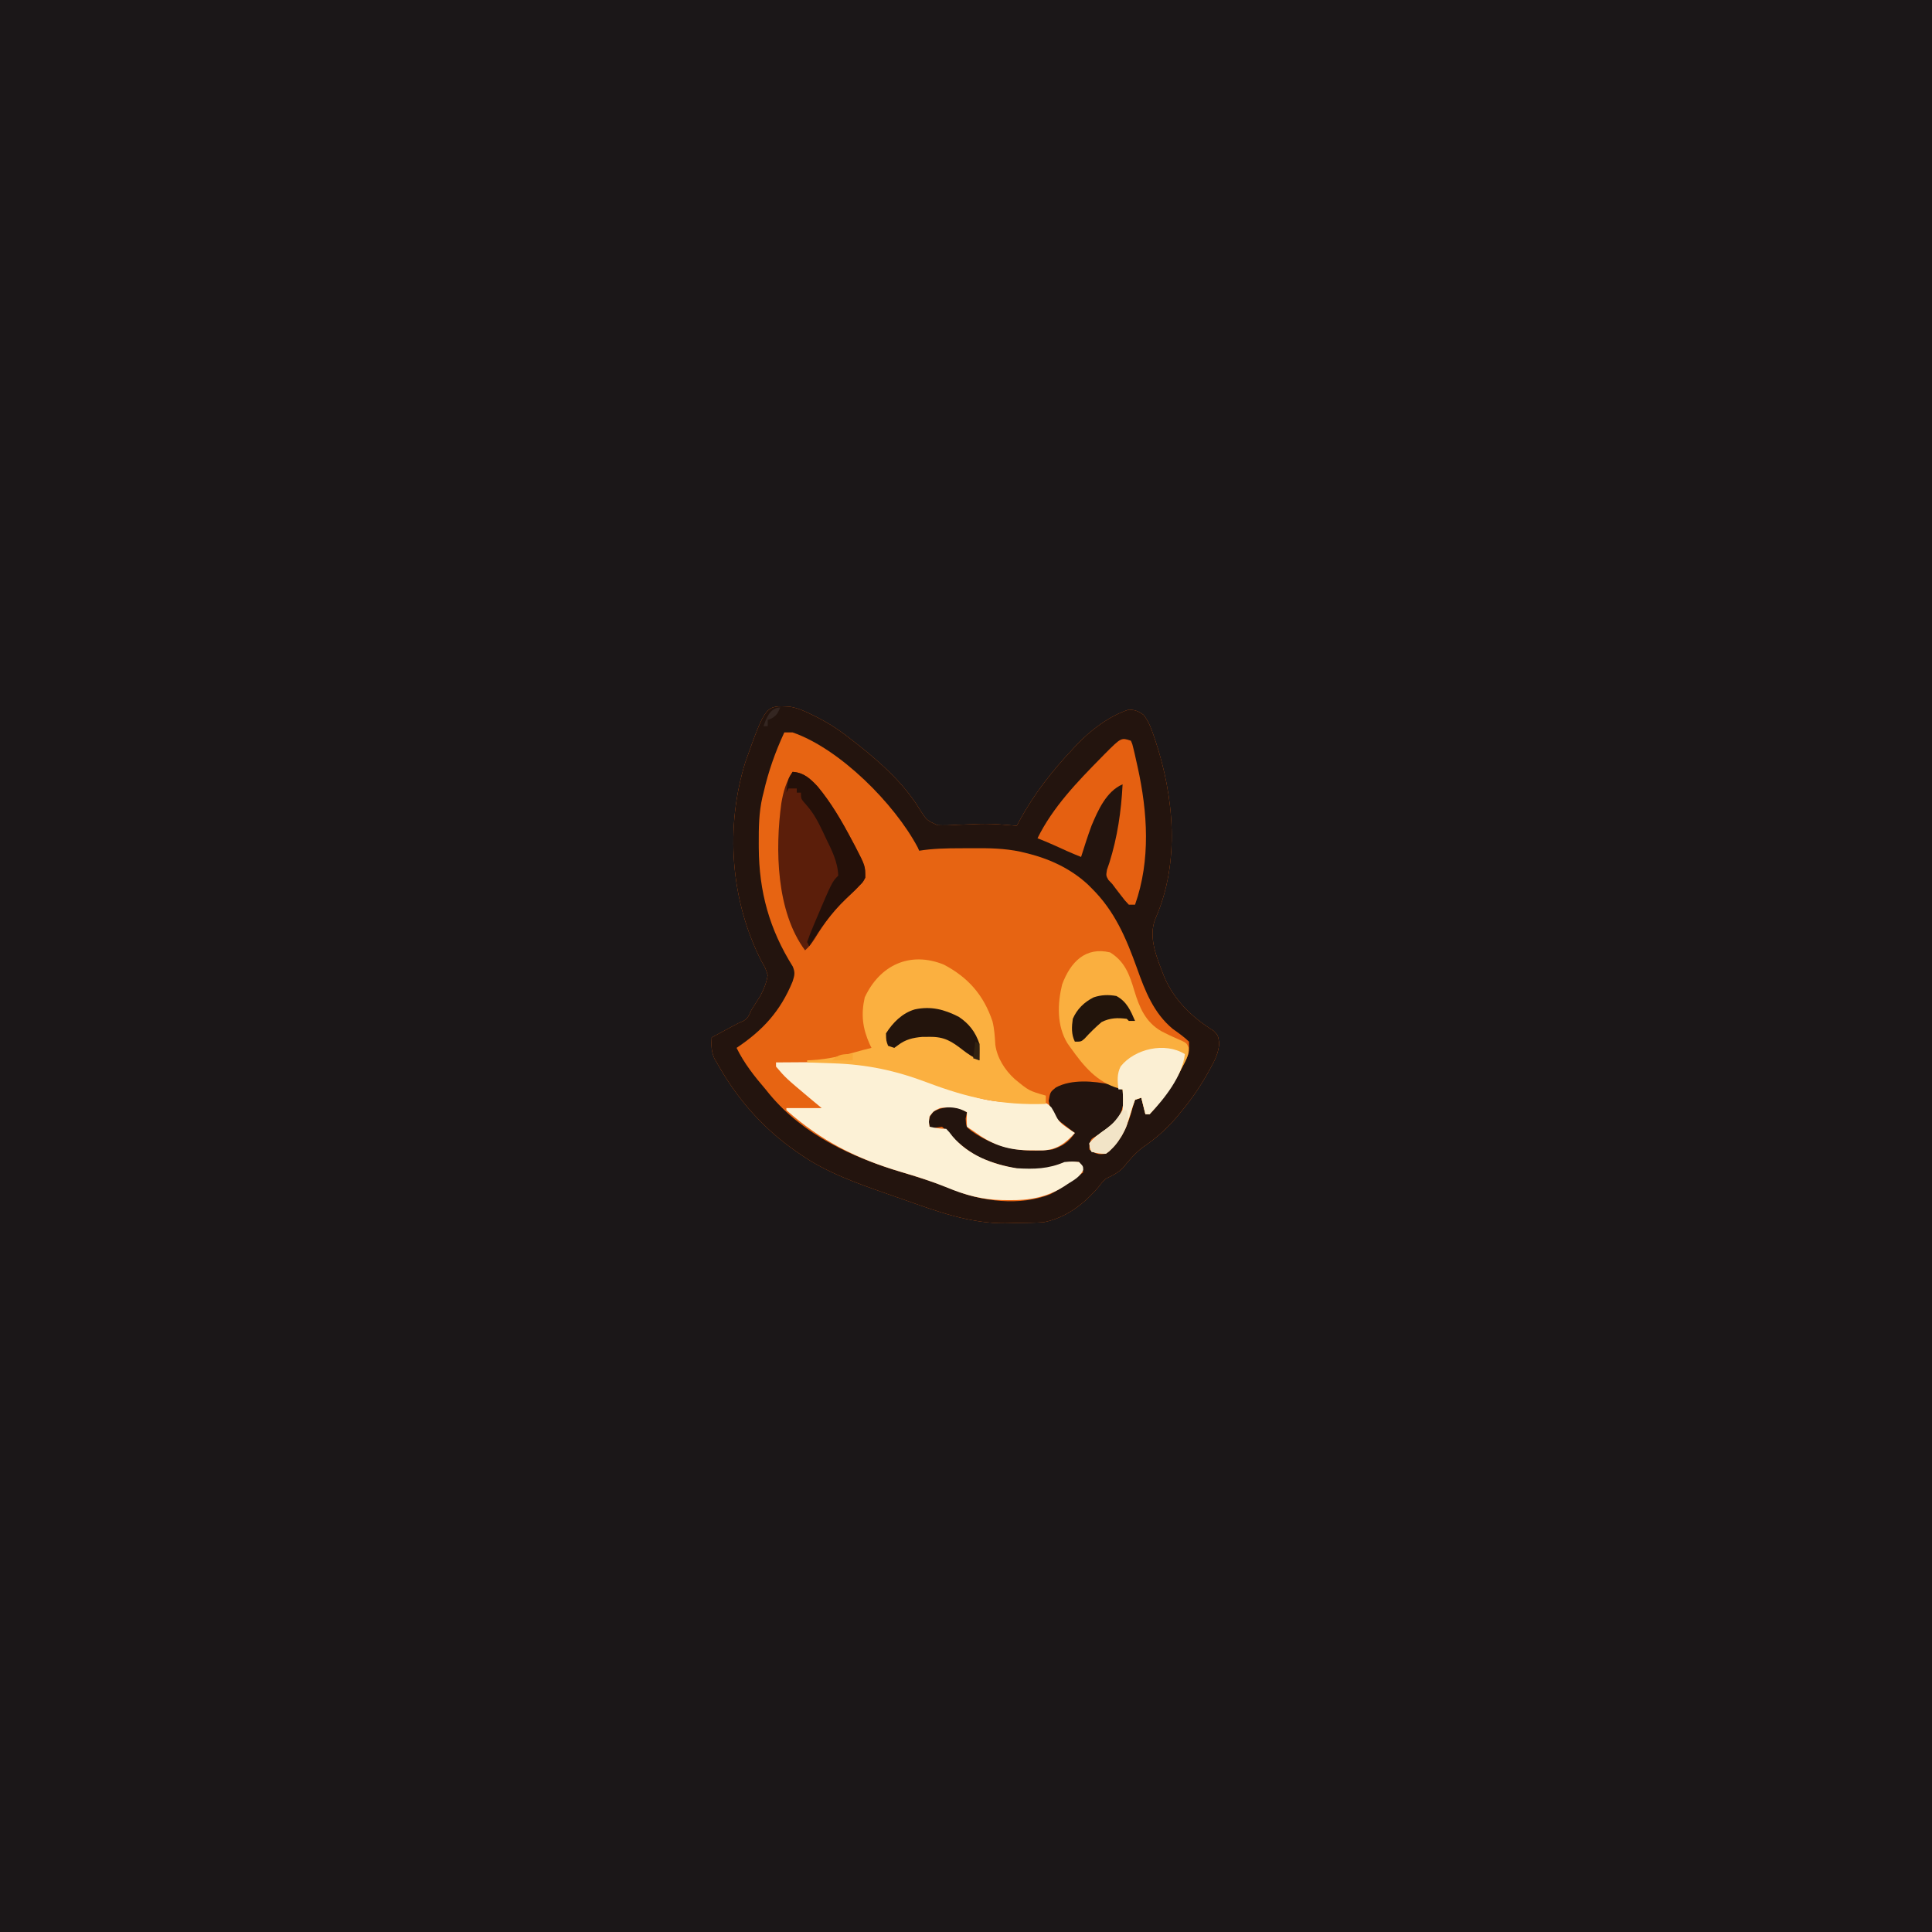
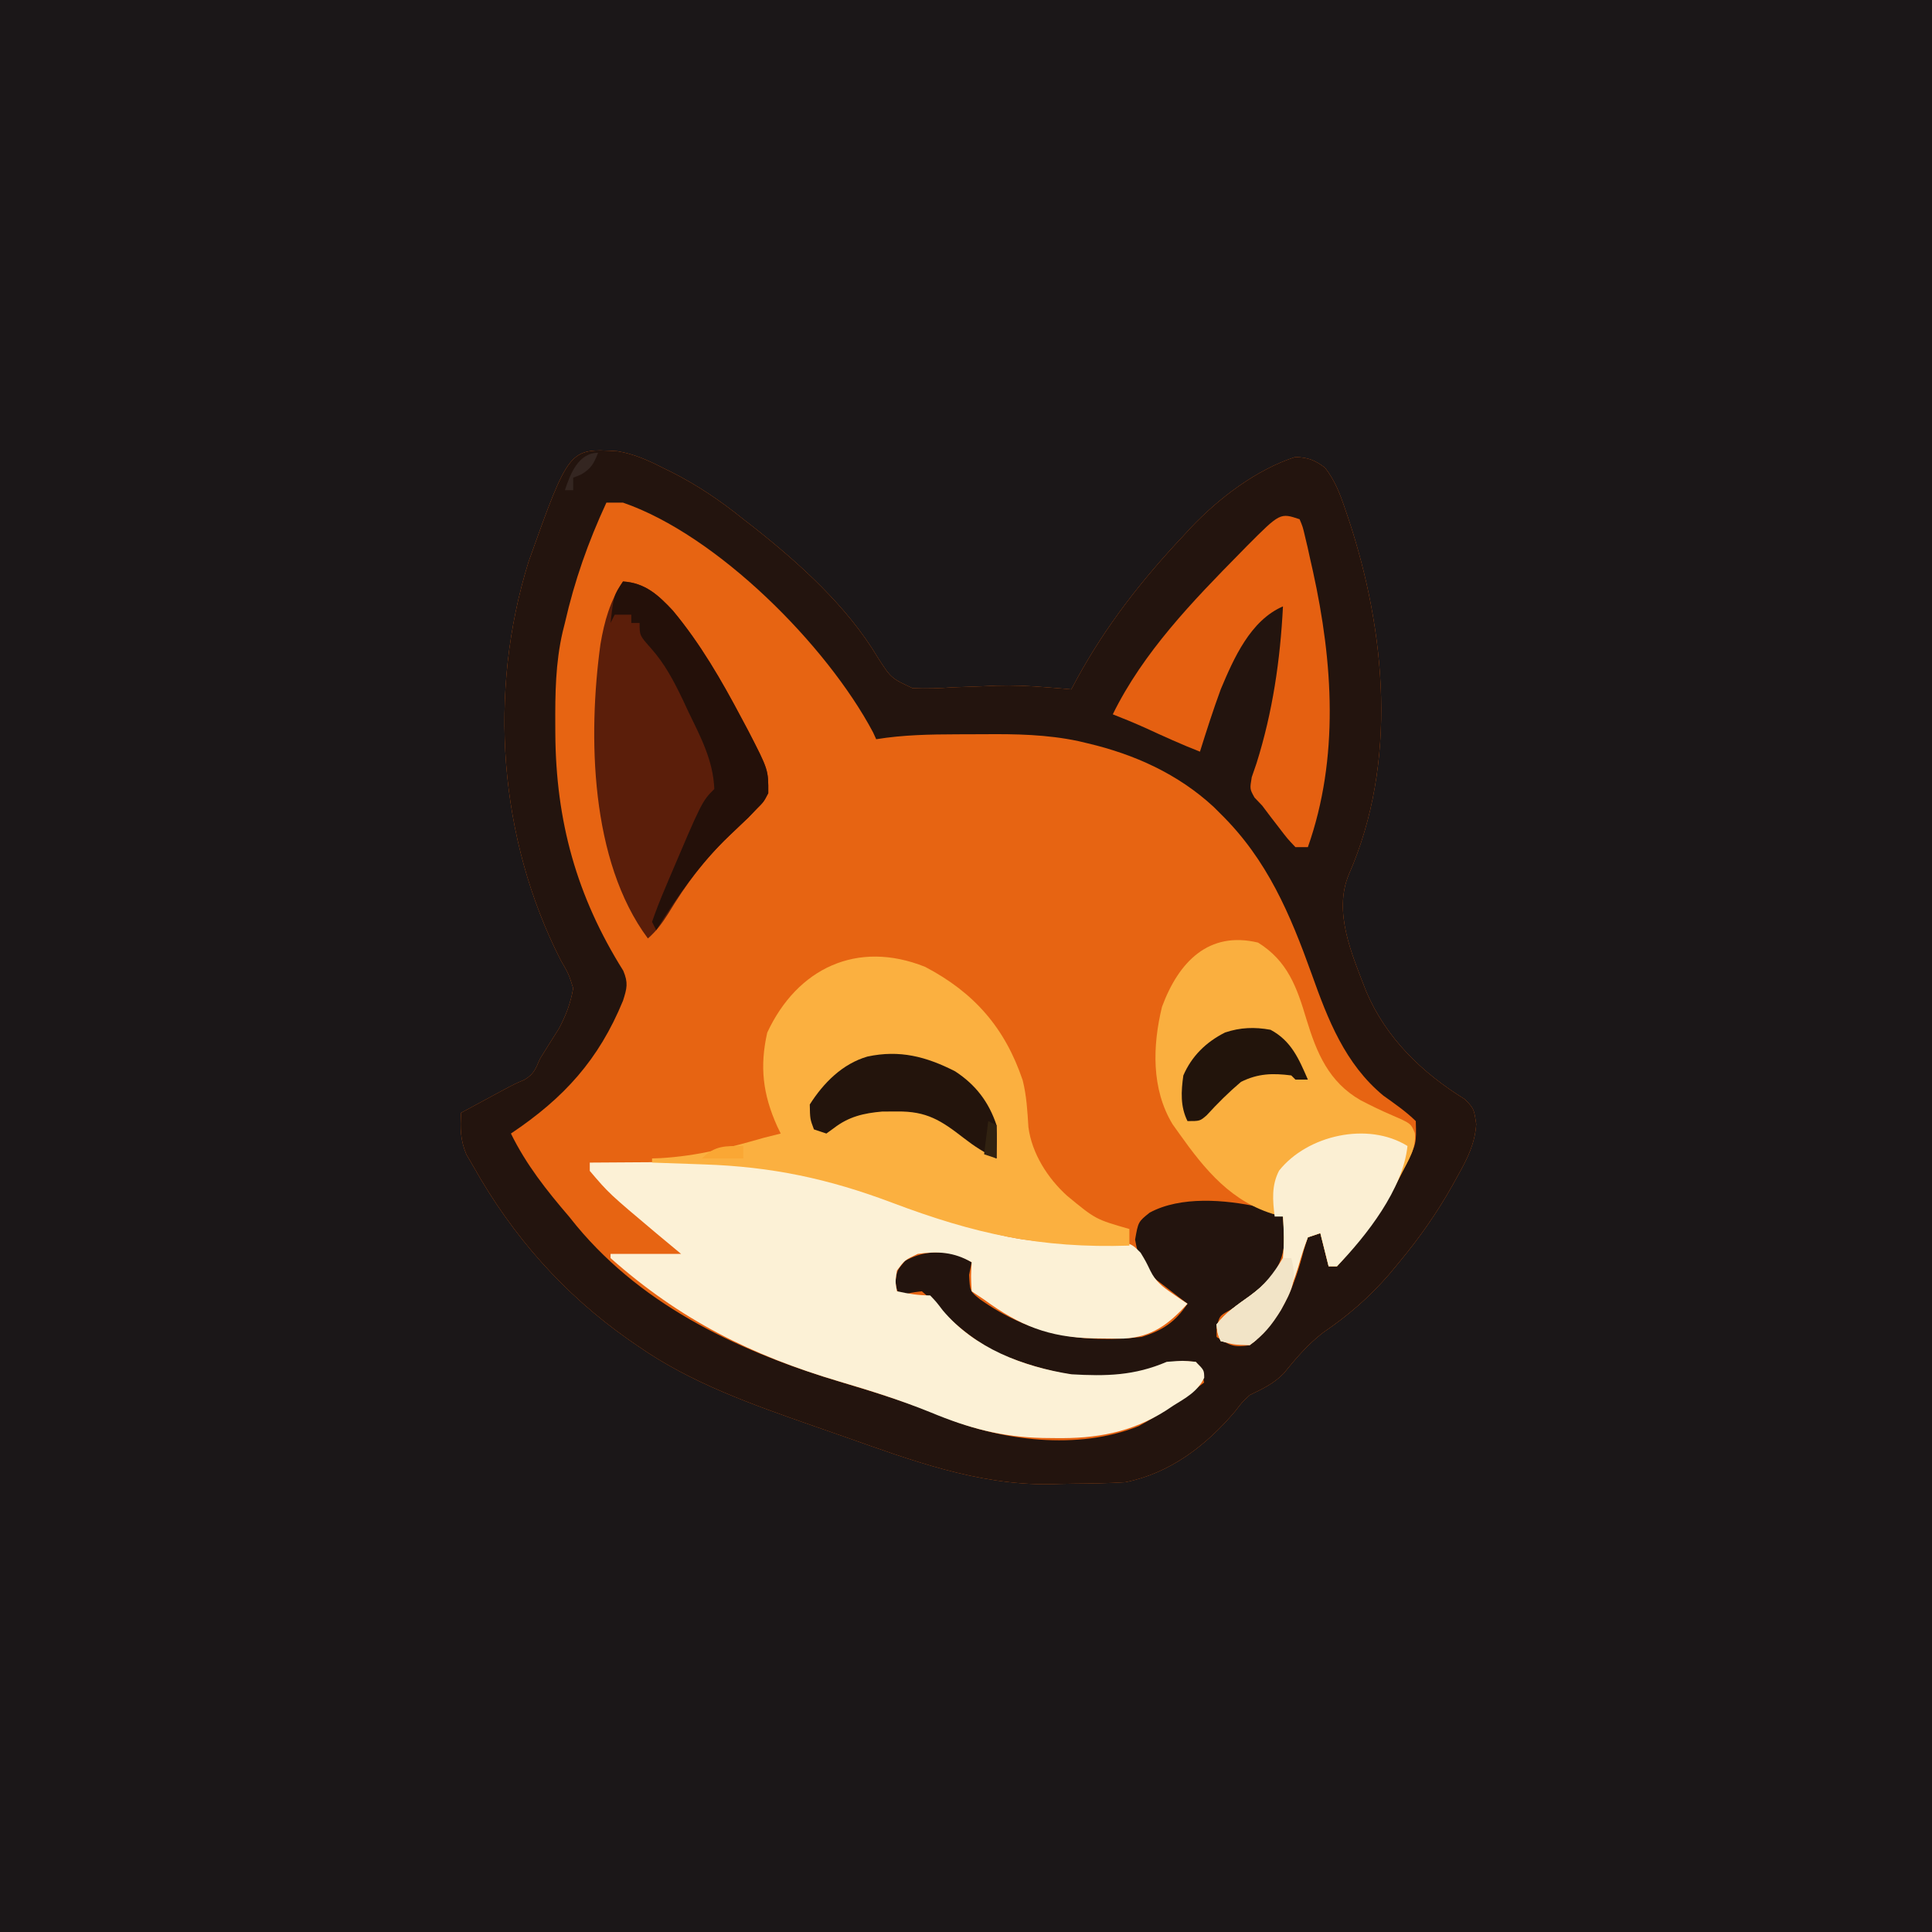
<svg xmlns="http://www.w3.org/2000/svg" viewBox="0 0 512 512" fill="none">
  <rect width="512" height="512" fill="#1b1718" />
-   <g transform="translate(182 182) scale(0.55)">
+   <g transform="translate(109 109) scale(1.1)">
    <path d="M0 0 C3.912 0.65 7.206 2.108 10.726 3.891 C11.463 4.252 12.201 4.614 12.96 4.987 C19.263 8.166 24.862 11.949 30.351 16.391 C31.25 17.089 32.15 17.788 33.077 18.508 C44.078 27.216 55.486 37.546 62.733 49.712 C65.926 54.678 65.926 54.678 71.107 57.096 C74.397 57.243 77.567 57.123 80.851 56.891 C83.171 56.804 85.491 56.72 87.812 56.641 C88.93 56.59 90.049 56.54 91.201 56.488 C95.322 56.36 99.37 56.549 103.476 56.891 C105.212 57.03 105.212 57.03 106.983 57.172 C107.765 57.244 108.546 57.316 109.351 57.391 C109.812 56.531 110.274 55.671 110.749 54.785 C117.757 41.985 126.338 31.024 136.351 20.391 C136.933 19.755 137.516 19.12 138.116 18.465 C144.869 11.35 153.93 4.43 163.351 1.391 C166.463 1.544 167.977 2.112 170.476 3.977 C172.886 7.08 174.117 10.333 175.351 14.016 C175.605 14.755 175.859 15.495 176.121 16.258 C185.176 43.498 188 75.126 176.245 101.903 C172.382 111.091 177.009 121.316 180.4 130.161 C185.21 141.443 193.859 149.765 204.179 156.137 C206.351 158.391 206.351 158.391 206.909 162.125 C206.591 166.883 204.732 170.545 202.413 174.641 C202.006 175.38 201.6 176.12 201.18 176.881 C197.447 183.513 193.225 189.535 188.351 195.391 C187.558 196.347 186.765 197.304 185.948 198.289 C181.097 203.884 176.122 208.174 170.022 212.344 C166.307 215.19 163.458 218.569 160.519 222.191 C158.024 224.722 155.525 225.837 152.351 227.391 C150.45 229.175 150.45 229.175 148.913 231.203 C141.98 239.448 133.197 246.243 122.351 248.391 C118.185 248.659 114.021 248.704 109.848 248.741 C107.846 248.765 105.845 248.821 103.845 248.879 C86.658 249.03 70.85 243.148 54.816 237.471 C52.289 236.578 49.757 235.702 47.224 234.826 C32.722 229.765 17.714 224.497 5.038 215.641 C4.3 215.135 3.562 214.63 2.802 214.109 C-12.917 203.094 -25.249 189.108 -34.649 172.391 C-35.218 171.419 -35.786 170.447 -36.372 169.445 C-37.856 165.895 -37.878 163.202 -37.649 159.391 C-35.566 158.265 -33.483 157.14 -31.399 156.016 C-30.239 155.389 -29.079 154.763 -27.884 154.117 C-24.649 152.391 -24.649 152.391 -22.353 151.414 C-20.115 150.07 -19.674 148.768 -18.649 146.391 C-17.148 143.955 -15.622 141.536 -14.087 139.121 C-12.354 135.83 -11.288 133.068 -10.649 129.391 C-11.709 125.984 -11.709 125.984 -13.649 122.641 C-28.617 93.259 -31.173 58.059 -21.399 26.641 C-11.641 -0.694 -11.641 -0.694 0 0 Z " fill="#E76412" transform="translate(49.64941,9.609375)" />
    <path d="M0 0 C3.912 0.65 7.206 2.108 10.726 3.891 C11.463 4.252 12.201 4.614 12.96 4.987 C19.263 8.166 24.862 11.949 30.351 16.391 C31.25 17.089 32.15 17.788 33.077 18.508 C44.078 27.216 55.486 37.546 62.733 49.712 C65.926 54.678 65.926 54.678 71.107 57.096 C74.397 57.243 77.567 57.123 80.851 56.891 C83.171 56.804 85.491 56.72 87.812 56.641 C88.93 56.59 90.049 56.54 91.201 56.488 C95.322 56.36 99.37 56.549 103.476 56.891 C105.212 57.03 105.212 57.03 106.983 57.172 C107.765 57.244 108.546 57.316 109.351 57.391 C109.812 56.531 110.274 55.671 110.749 54.785 C117.757 41.985 126.338 31.024 136.351 20.391 C136.933 19.755 137.516 19.12 138.116 18.465 C144.869 11.35 153.93 4.43 163.351 1.391 C166.463 1.544 167.977 2.112 170.476 3.977 C172.886 7.08 174.117 10.333 175.351 14.016 C175.605 14.755 175.859 15.495 176.121 16.258 C185.176 43.498 188 75.126 176.245 101.903 C172.382 111.091 177.009 121.316 180.4 130.161 C185.21 141.443 193.859 149.765 204.179 156.137 C206.351 158.391 206.351 158.391 206.909 162.125 C206.591 166.883 204.732 170.545 202.413 174.641 C202.006 175.38 201.6 176.12 201.18 176.881 C197.447 183.513 193.225 189.535 188.351 195.391 C187.558 196.347 186.765 197.304 185.948 198.289 C181.097 203.884 176.122 208.174 170.022 212.344 C166.307 215.19 163.458 218.569 160.519 222.191 C158.024 224.722 155.525 225.837 152.351 227.391 C150.45 229.175 150.45 229.175 148.913 231.203 C141.98 239.448 133.197 246.243 122.351 248.391 C118.185 248.659 114.021 248.704 109.848 248.741 C107.846 248.765 105.845 248.821 103.845 248.879 C86.658 249.03 70.85 243.148 54.816 237.471 C52.289 236.578 49.757 235.702 47.224 234.826 C32.722 229.765 17.714 224.497 5.038 215.641 C4.3 215.135 3.562 214.63 2.802 214.109 C-12.917 203.094 -25.249 189.108 -34.649 172.391 C-35.218 171.419 -35.786 170.447 -36.372 169.445 C-37.856 165.895 -37.878 163.202 -37.649 159.391 C-35.566 158.265 -33.483 157.14 -31.399 156.016 C-30.239 155.389 -29.079 154.763 -27.884 154.117 C-24.649 152.391 -24.649 152.391 -22.353 151.414 C-20.115 150.07 -19.674 148.768 -18.649 146.391 C-17.148 143.955 -15.622 141.536 -14.087 139.121 C-12.354 135.83 -11.288 133.068 -10.649 129.391 C-11.709 125.984 -11.709 125.984 -13.649 122.641 C-28.617 93.259 -31.173 58.059 -21.399 26.641 C-11.641 -0.694 -11.641 -0.694 0 0 Z M-2.649 12.391 C-7.051 21.913 -10.31 31.138 -12.649 41.391 C-12.828 42.105 -13.007 42.819 -13.191 43.554 C-14.915 51.026 -14.996 58.372 -14.962 66.016 C-14.959 66.681 -14.956 67.347 -14.953 68.033 C-14.819 89.115 -9.838 107.214 1.417 125.164 C2.645 128.093 2.313 129.378 1.351 132.391 C-4.479 146.599 -12.864 155.835 -25.649 164.391 C-21.952 171.916 -17.09 178.047 -11.649 184.391 C-11.033 185.154 -10.417 185.917 -9.782 186.703 C6.644 206.443 30.243 217.243 54.288 224.391 C62.433 226.818 70.432 229.329 78.292 232.578 C92.557 238.435 110.905 240.774 125.589 234.879 C131.178 231.867 136.29 228.21 141.351 224.391 C140.853 221.634 140.853 221.634 139.351 219.391 C135.262 219.057 132.649 219.263 128.851 220.891 C117.214 225.577 102.824 221.934 91.726 217.293 C85.235 213.969 79.628 209.021 74.757 203.625 C74.293 203.218 73.829 202.81 73.351 202.391 C70.748 202.711 70.748 202.711 68.351 203.391 C67.351 202.391 67.351 202.391 66.976 200.078 C67.351 197.391 67.351 197.391 69.288 195.078 C73.343 192.844 76.805 192.691 81.351 193.391 C83.628 194.414 83.628 194.414 85.351 195.391 C85.144 196.401 84.938 197.412 84.726 198.453 C84.945 202.382 84.945 202.382 87.331 204.309 C99.446 212.905 111.702 214.986 126.351 213.391 C131.425 211.774 134.405 209.81 137.351 205.391 C136.652 204.86 135.953 204.328 135.233 203.781 C134.323 203.075 133.413 202.368 132.476 201.641 C131.571 200.945 130.666 200.248 129.733 199.531 C126.347 196.489 125.533 194.392 124.726 189.953 C125.481 185.649 125.481 185.649 128.226 183.453 C135.708 179.397 146.431 180.323 154.519 182.078 C156.976 182.891 156.976 182.891 160.351 184.391 C161.12 190.237 160.943 194.364 157.351 199.203 C154.271 202.779 151.048 204.992 146.952 207.262 C145.053 208.37 145.053 208.37 144.351 211.203 C144.351 211.925 144.351 212.647 144.351 213.391 C147.602 215.558 148.579 215.93 152.351 215.391 C159.906 209.566 163.128 201.269 165.413 192.328 C165.722 191.359 166.032 190.389 166.351 189.391 C167.341 189.061 168.331 188.731 169.351 188.391 C170.011 191.031 170.671 193.671 171.351 196.391 C172.011 196.391 172.671 196.391 173.351 196.391 C179.665 189.587 184.866 182.114 189.038 173.828 C189.377 173.162 189.715 172.497 190.064 171.811 C192.497 166.787 192.497 166.787 192.351 161.391 C189.93 159.032 187.286 157.22 184.538 155.258 C175.311 147.63 171.175 136.943 167.288 126.016 C162.057 111.496 156.583 98.441 145.351 87.391 C144.787 86.829 144.224 86.267 143.644 85.688 C135.084 77.774 124.596 73.042 113.351 70.391 C112.598 70.212 111.844 70.033 111.069 69.849 C103.477 68.242 96.007 68.116 88.288 68.185 C86.156 68.203 84.024 68.205 81.892 68.205 C75.309 68.223 68.858 68.336 62.351 69.391 C62.101 68.843 61.85 68.295 61.593 67.73 C50.445 46.731 24.062 20.221 1.351 12.391 C0.031 12.391 -1.289 12.391 -2.649 12.391 Z " fill="#23140E" transform="translate(49.64941,9.609375)" />
    <path d="M0 0 C5.638 -0.05 11.275 -0.086 16.913 -0.11 C18.826 -0.12 20.74 -0.133 22.653 -0.151 C43.145 -0.333 43.145 -0.333 52 2 C53.169 2.296 53.169 2.296 54.362 2.598 C56.716 3.228 59.044 3.913 61.375 4.625 C62.22 4.879 63.065 5.134 63.936 5.396 C70.383 7.386 76.656 9.728 82.938 12.188 C92.743 15.977 101.538 19.002 112.172 19.109 C113.852 19.135 113.852 19.135 115.565 19.16 C117.821 19.178 120.078 19.158 122.333 19.095 C130.122 19.12 130.122 19.12 132.708 21.711 C133.98 23.832 133.98 23.832 135.037 26.025 C136.299 28.614 137.952 29.899 140.312 31.5 C141.359 32.227 141.359 32.227 142.426 32.969 C142.945 33.309 143.465 33.649 144 34 C139.467 38.933 135.438 42.061 128.609 42.398 C126.99 42.411 125.37 42.403 123.75 42.375 C122.904 42.365 122.058 42.355 121.186 42.344 C110.561 42.08 103.54 39.269 95 33 C93.515 32.01 93.515 32.01 92 31 C91.812 27.375 91.812 27.375 92 24 C87.68 21.551 83.877 21.297 79 22 C75.871 23.483 75.871 23.483 74 26 C73.581 28.669 73.581 28.669 74 31 C76.763 31.597 79.16 32 82 32 C83.473 33.539 83.473 33.539 85.062 35.625 C92.752 44.73 104.406 49.172 116 51 C124.423 51.49 131.201 51.343 139 48 C142.875 47.688 142.875 47.688 146 48 C148 50 148 50 148.027 51.84 C146.441 55.175 143.6 56.672 140.562 58.562 C139.983 58.949 139.404 59.335 138.807 59.732 C130.427 65.061 121.933 66.525 112.125 66.375 C110.673 66.36 110.673 66.36 109.191 66.344 C99.258 66.129 91.303 63.985 82.148 60.188 C74.92 57.246 67.584 54.936 60.105 52.731 C38.863 46.426 21.747 37.837 5 23 C5 22.67 5 22.34 5 22 C10.61 22 16.22 22 22 22 C20.041 20.371 18.081 18.741 16.062 17.062 C4.633 7.448 4.633 7.448 0 2 C0 1.34 0 0.68 0 0 Z " fill="#FCF1D6" transform="translate(43,181)" />
    <path d="M0 0 C11.824 6.194 19.272 14.728 23.52 27.363 C24.448 31.099 24.647 34.759 24.887 38.59 C25.694 44.915 29.524 50.928 34.215 55.16 C41.079 60.827 41.079 60.827 49.215 63.16 C49.215 64.48 49.215 65.8 49.215 67.16 C27.816 67.857 11.988 64.35 -7.973 56.815 C-23.287 51.036 -36.93 48.146 -53.285 47.598 C-55.091 47.533 -55.091 47.533 -56.934 47.467 C-59.884 47.361 -62.835 47.259 -65.785 47.16 C-65.785 46.83 -65.785 46.5 -65.785 46.16 C-64.747 46.121 -64.747 46.121 -63.688 46.082 C-54.943 45.575 -47.162 43.576 -38.785 41.16 C-37.454 40.819 -36.122 40.481 -34.785 40.16 C-35.074 39.566 -35.363 38.972 -35.66 38.359 C-39.084 30.715 -39.892 24.049 -38.035 15.848 C-30.833 0.363 -16.387 -6.561 0 0 Z " fill="#FBB040" transform="translate(123.7852,133.8398)" />
    <path d="M0 0 C7.133 4.441 9.357 10.768 11.648 18.461 C14.121 26.579 17.013 33.568 24.715 37.983 C27.222 39.283 29.739 40.516 32.34 41.619 C36.825 43.572 36.825 43.572 37.766 45.879 C38.168 49.521 36.198 52.478 34.562 55.625 C34.201 56.336 33.839 57.046 33.466 57.778 C30.31 63.787 26.463 68.894 22 74 C21.47 74.748 20.94 75.495 20.395 76.266 C19.934 76.838 19.474 77.41 19 78 C18.34 78 17.68 78 17 78 C16.34 75.36 15.68 72.72 15 70 C14.01 70.33 13.02 70.66 12 71 C11.103 73.363 10.37 75.638 9.688 78.062 C7.782 84.305 5.541 89.186 1 94 C0.522 94.568 0.044 95.137 -0.449 95.723 C-2 97 -2 97 -5.688 96.688 C-6.781 96.461 -7.874 96.234 -9 96 C-9.75 94.25 -9.75 94.25 -10 92 C-7.786 89.112 -4.929 87.227 -2 85.125 C1.595 82.429 4.078 80.164 6 76 C6.303 72.637 6.239 69.366 6 66 C5.443 65.865 4.886 65.729 4.312 65.59 C-6.364 62.578 -12.737 54.814 -19 46 C-19.532 45.252 -20.065 44.505 -20.613 43.734 C-25.739 35.244 -25.426 24.886 -23.148 15.484 C-19.132 4.609 -11.862 -2.861 0 0 Z " fill="#FAAF3F" transform="translate(204,128)" />
    <path d="M0 0 C5.325 0.323 8.514 3.268 12 7 C18.65 14.989 23.708 23.767 28.562 32.938 C29.087 33.92 29.612 34.903 30.153 35.916 C35.029 45.37 35.029 45.37 35 51 C33.918 53.082 33.918 53.082 32.188 54.812 C31.539 55.487 30.891 56.161 30.223 56.855 C28.698 58.326 27.164 59.787 25.621 61.238 C19.586 67.009 15.198 72.901 10.91 79.996 C9.395 82.378 8.103 84.161 6 86 C-7.919 67.309 -8.466 37.177 -5.43 15.098 C-4.459 9.482 -3.167 4.808 0 0 Z " fill="#5B1E0A" transform="translate(51,41)" />
    <path d="M0 0 C0.768 1.803 0.768 1.803 1.316 4.164 C1.625 5.465 1.625 5.465 1.941 6.792 C2.146 7.727 2.351 8.662 2.562 9.625 C2.779 10.581 2.995 11.537 3.218 12.523 C8.045 34.418 9.588 57.502 2 79 C1.01 79 0.02 79 -1 79 C-2.938 76.953 -2.938 76.953 -5 74.25 C-5.681 73.368 -6.361 72.487 -7.062 71.578 C-7.702 70.727 -8.341 69.877 -9 69 C-9.611 68.359 -10.222 67.719 -10.852 67.059 C-12 65 -12 65 -11.523 62.145 C-10.955 60.495 -10.955 60.495 -10.375 58.812 C-6.486 46.466 -4.652 33.926 -4 21 C-11.836 24.37 -15.854 33.503 -19 41 C-20.817 45.95 -22.424 50.969 -24 56 C-28.507 54.236 -32.886 52.243 -37.281 50.219 C-39.831 49.076 -42.398 48.018 -45 47 C-37.671 32.071 -25.809 19.796 -14.25 8.062 C-13.707 7.506 -13.164 6.95 -12.604 6.377 C-4.682 -1.561 -4.682 -1.561 0 0 Z " fill="#E56011" transform="translate(214,26)" />
    <path d="M0 0 C-1.112 10.459 -9.846 21.56 -17 29 C-17.66 29 -18.32 29 -19 29 C-19.66 26.36 -20.32 23.72 -21 21 C-21.99 21.33 -22.98 21.66 -24 22 C-24.897 24.363 -25.63 26.638 -26.312 29.062 C-28.218 35.305 -30.459 40.186 -35 45 C-35.478 45.568 -35.956 46.137 -36.449 46.723 C-38 48 -38 48 -41.688 47.688 C-42.781 47.461 -43.874 47.234 -45 47 C-45.75 45.25 -45.75 45.25 -46 43 C-43.786 40.112 -40.929 38.227 -38 36.125 C-34.405 33.429 -31.922 31.164 -30 27 C-29.697 23.637 -29.761 20.366 -30 17 C-30.66 17 -31.32 17 -32 17 C-32.48 13.082 -32.79 9.537 -30.945 5.949 C-24.169 -2.603 -9.561 -5.94 0 0 Z " fill="#FBEFD3" transform="translate(240,177)" />
    <path d="M0 0 C5.325 0.323 8.514 3.268 12 7 C18.65 14.989 23.708 23.767 28.562 32.938 C29.087 33.92 29.612 34.903 30.153 35.916 C35.029 45.37 35.029 45.37 35 51 C33.918 53.082 33.918 53.082 32.188 54.812 C31.538 55.488 30.888 56.163 30.219 56.859 C28.708 58.317 27.186 59.765 25.656 61.203 C18.456 68.084 13.258 75.61 8 84 C7.67 83.34 7.34 82.68 7 82 C7.918 79.353 8.904 76.823 10 74.25 C10.316 73.496 10.632 72.742 10.958 71.965 C19.031 52.969 19.031 52.969 22 50 C21.727 43.152 18.768 37.582 15.812 31.5 C15.108 29.99 15.108 29.99 14.389 28.449 C12.183 23.858 10.043 19.781 6.637 15.969 C4 13 4 13 4 10 C3.34 10 2.68 10 2 10 C2 9.34 2 8.68 2 8 C0.68 8 -0.64 8 -2 8 C-2.33 8.66 -2.66 9.32 -3 10 C-2.25 3.375 -2.25 3.375 0 0 Z " fill="#241009" transform="translate(51,41)" />
    <path d="M0 0 C4.954 3.231 8.124 7.372 10 13 C10.128 15.674 10.044 18.321 10 21 C7.066 19.634 4.614 18.048 2.062 16.062 C-3.368 11.841 -6.854 9.588 -13.938 9.688 C-15.714 9.693 -15.714 9.693 -17.527 9.699 C-22.006 10.087 -25.601 10.921 -29.188 13.688 C-29.786 14.121 -30.384 14.554 -31 15 C-31.99 14.67 -32.98 14.34 -34 14 C-34.938 11.5 -34.938 11.5 -35 8 C-31.699 2.799 -27.138 -1.801 -21.113 -3.547 C-13.353 -5.211 -6.984 -3.553 0 0 Z " fill="#23140C" transform="translate(131,159)" />
    <path d="M0 0 C4.999 2.666 6.826 6.997 9 12 C8.01 12 7.02 12 6 12 C5.67 11.67 5.34 11.34 5 11 C0.503 10.423 -3.041 10.521 -7.125 12.562 C-10.094 15.079 -12.763 17.738 -15.387 20.609 C-17 22 -17 22 -20 22 C-21.753 18.493 -21.546 14.827 -21 11 C-18.965 6.308 -15.502 2.95 -10.961 0.66 C-7.271 -0.582 -3.818 -0.69 0 0 Z " fill="#22140B" transform="translate(207,149)" />
    <path d="M0 0 C0.66 0 1.32 0 2 0 C3.513 5.271 2.047 7.896 -0.48 12.547 C-2.719 16.161 -4.552 18.449 -8 21 C-11.875 20.875 -11.875 20.875 -15 20 C-15.75 18.25 -15.75 18.25 -16 16 C-13.786 13.112 -10.929 11.227 -8 9.125 C-4.329 6.45 -2.37 3.828 0 0 Z " fill="#F2E4C7" transform="translate(210,204)" />
    <path d="M0 0 C-1.049 2.622 -1.649 3.794 -4.125 5.25 C-4.744 5.497 -5.362 5.745 -6 6 C-6 6.99 -6 7.98 -6 9 C-6.66 9 -7.32 9 -8 9 C-6.69 5.07 -4.75 0 0 0 Z " fill="#342621" transform="translate(45,10)" />
    <path d="M0 0 C0 0.99 0 1.98 0 3 C-3.3 3 -6.6 3 -10 3 C-6.849 -0.151 -4.418 0 0 0 Z " fill="#FAA734" transform="translate(80,177)" />
    <path d="M0 0 C0.66 0.33 1.32 0.66 2 1 C2 3.64 2 6.28 2 9 C1.01 8.67 0.02 8.34 -1 8 C-0.67 5.36 -0.34 2.72 0 0 Z " fill="#312211" transform="translate(139,171)" />
  </g>
</svg>
